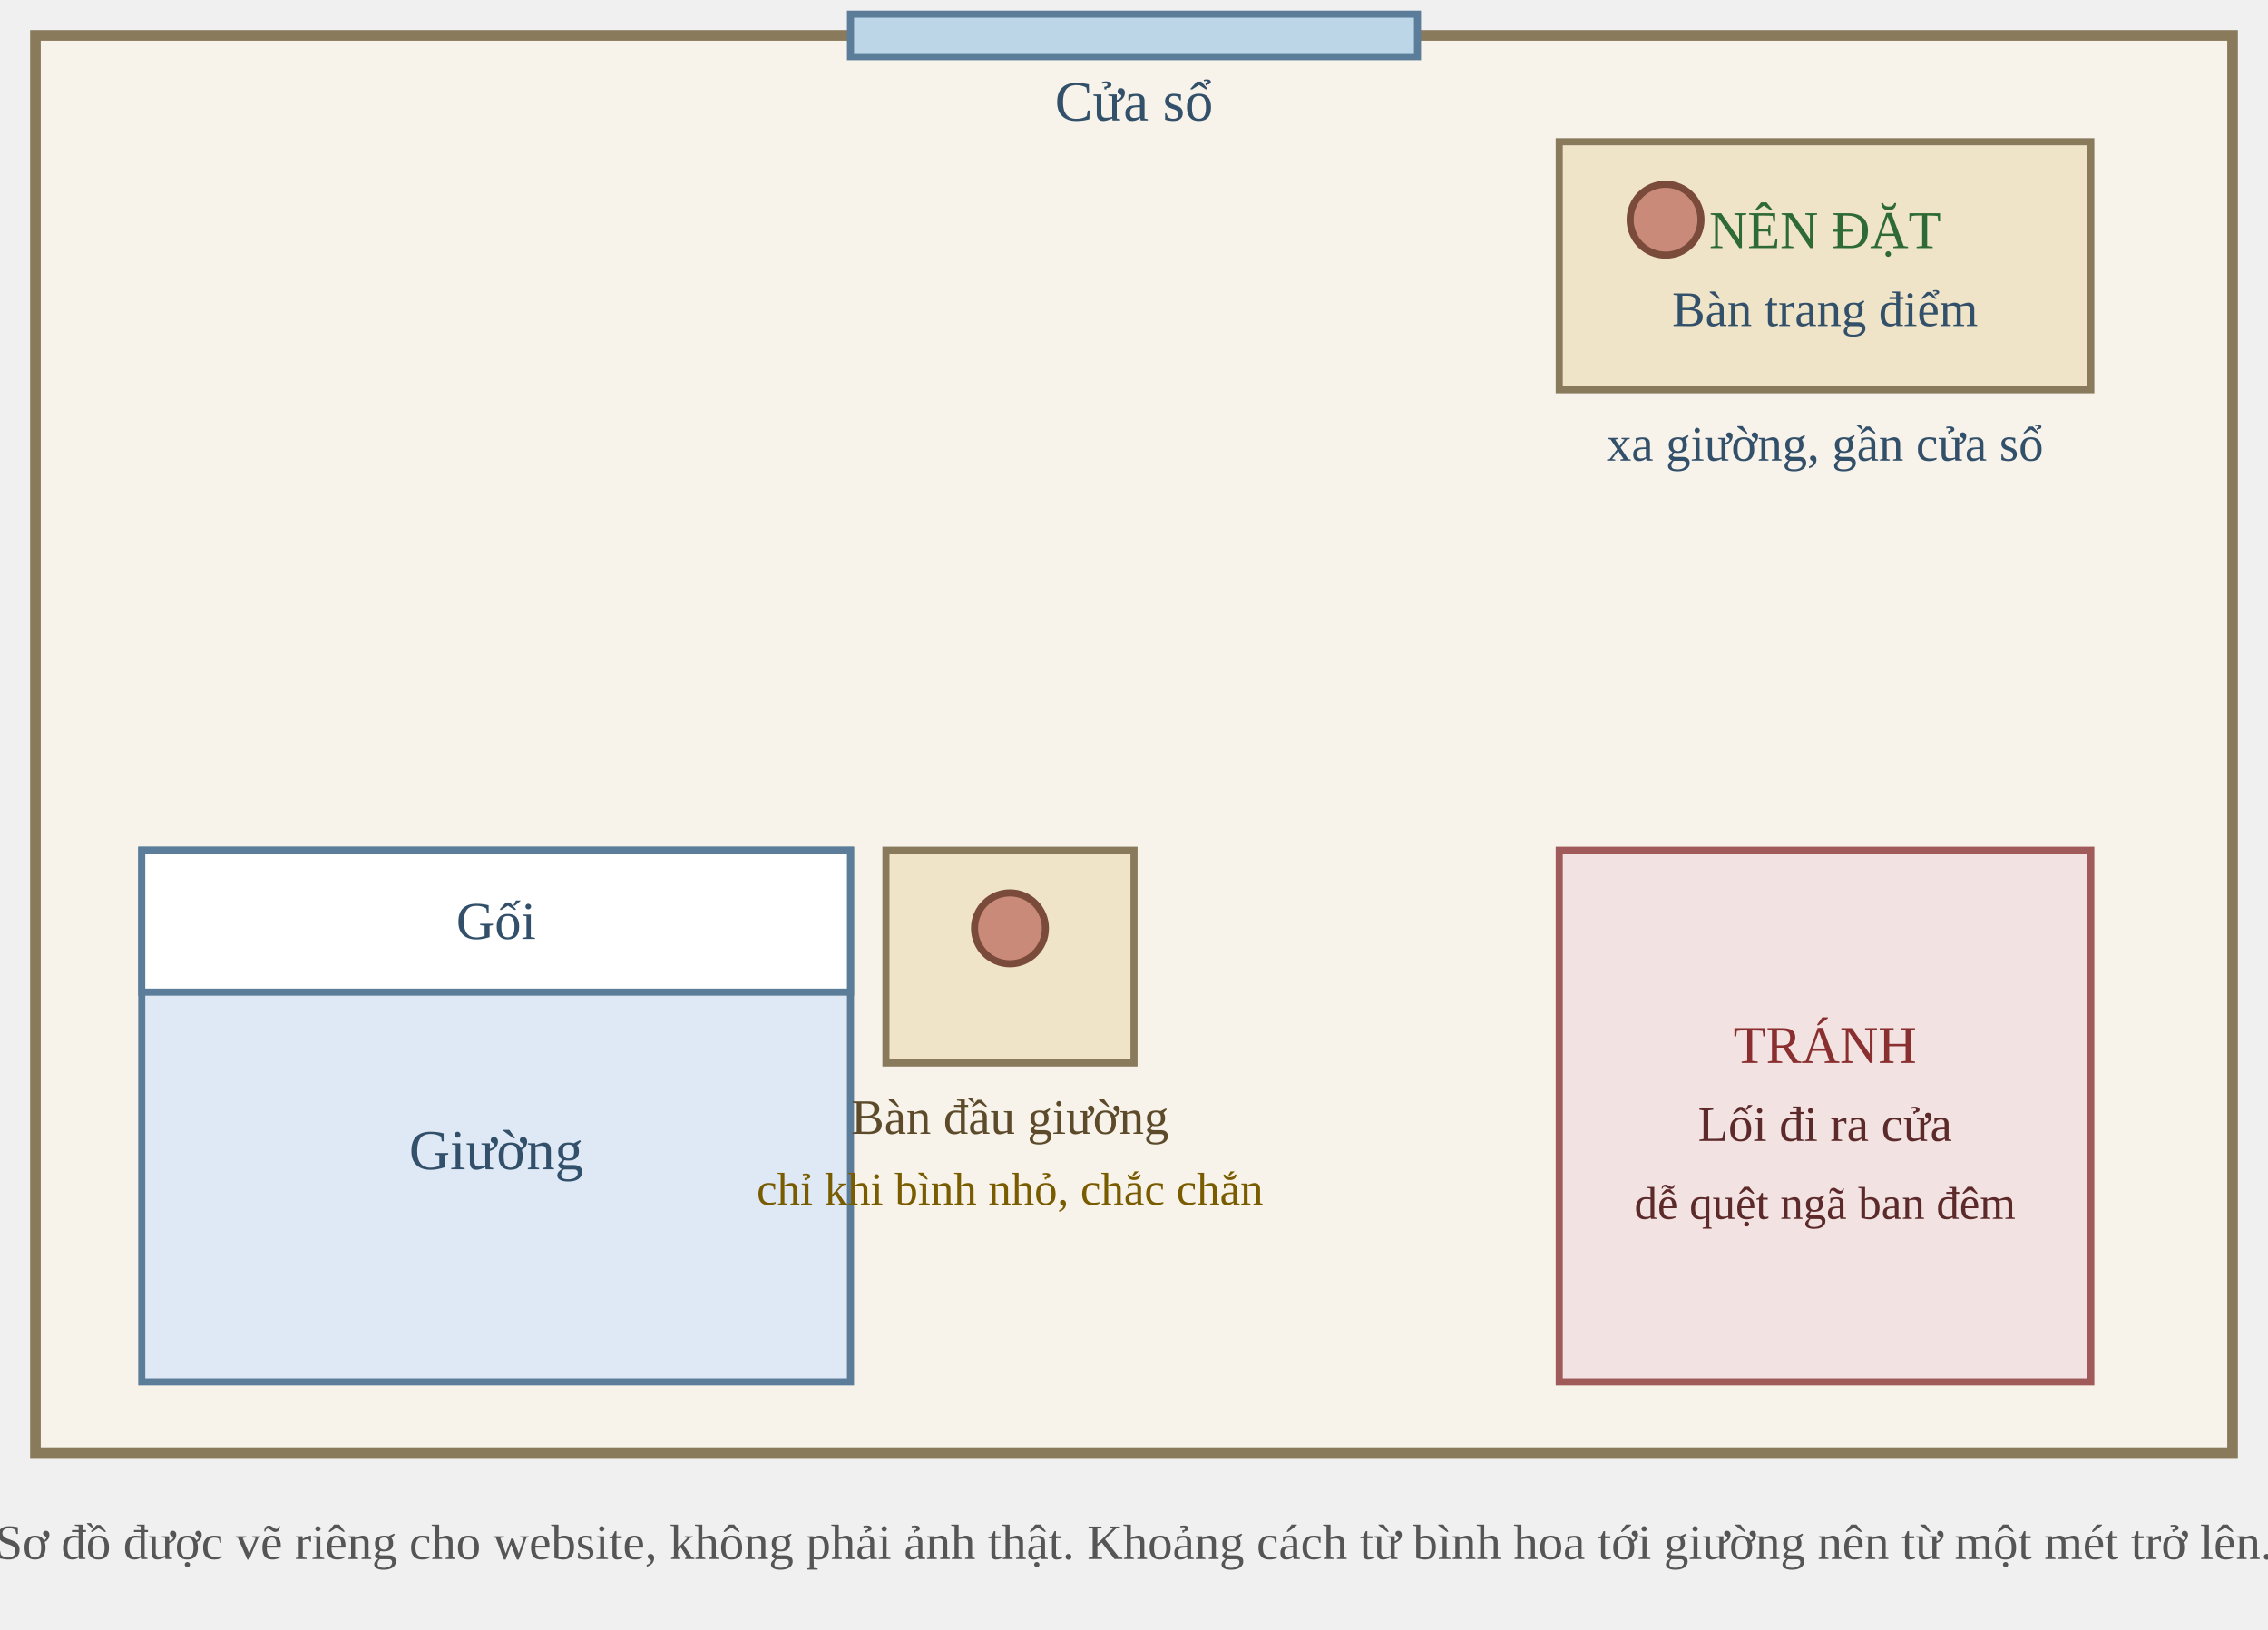
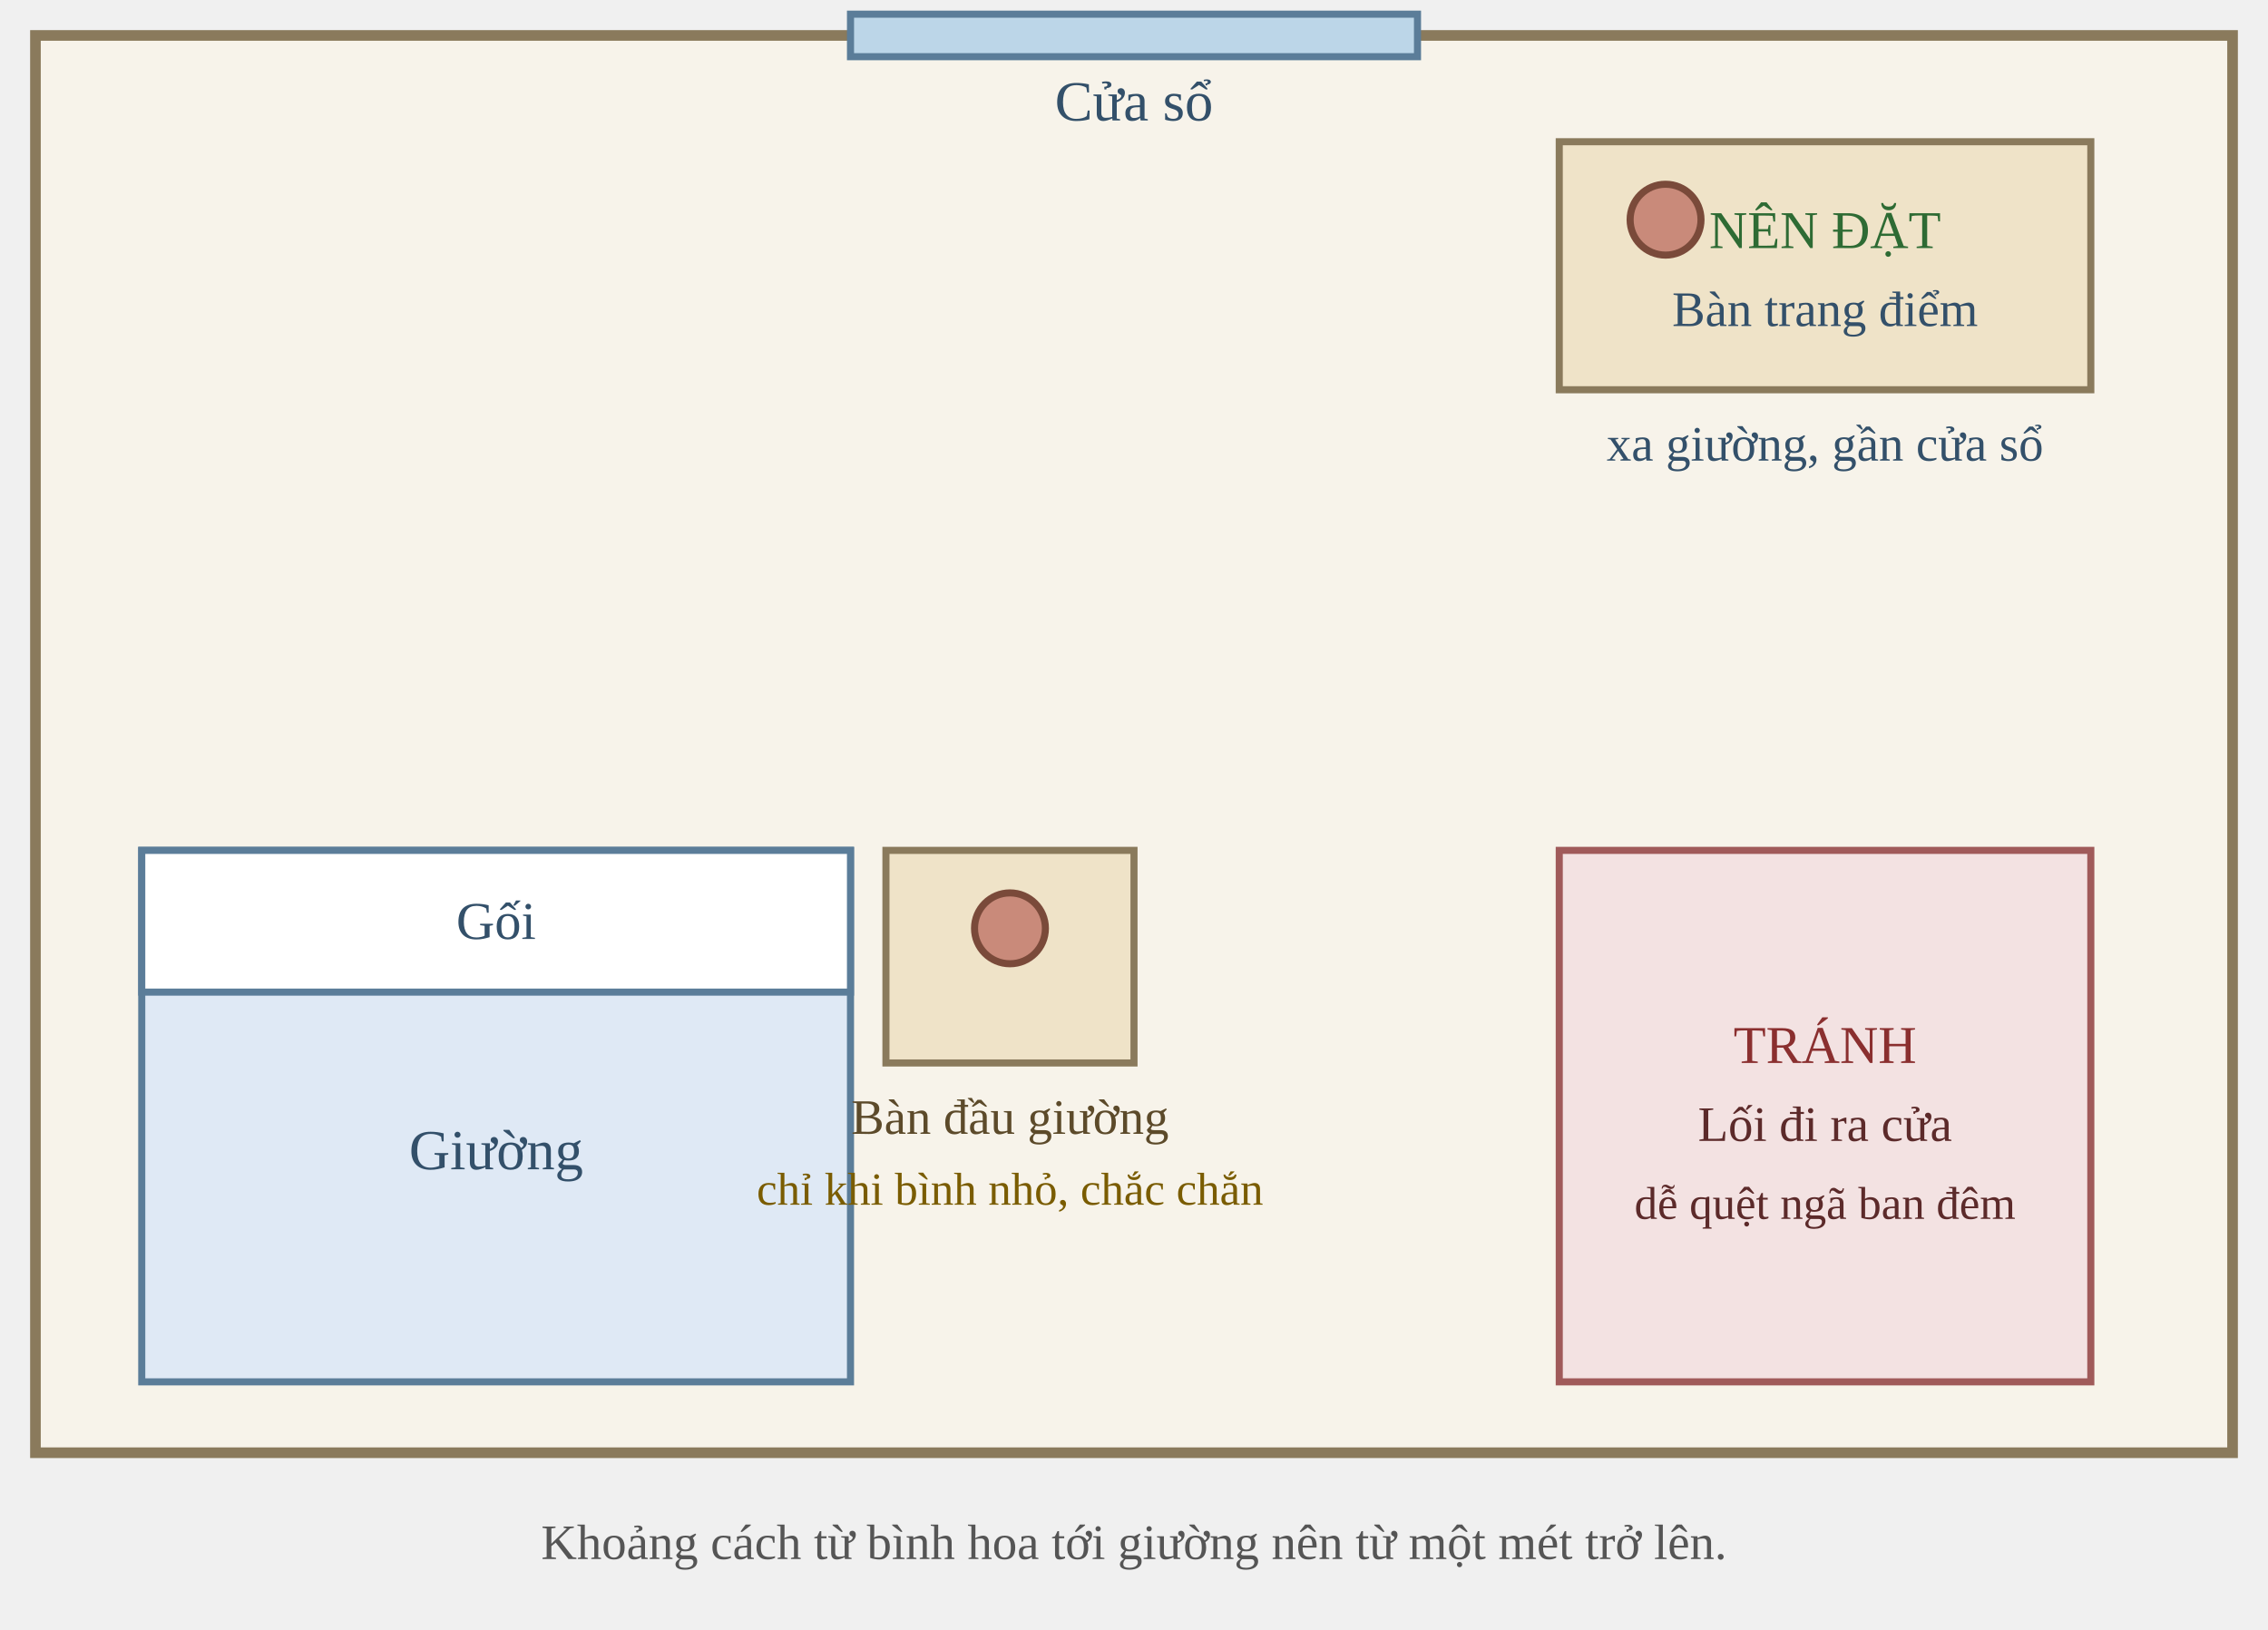
<svg xmlns="http://www.w3.org/2000/svg" width="640" height="460" viewBox="0 0 640 460" role="img">
  <rect x="10" y="10" width="620" height="400" fill="#f7f3ea" stroke="#8a7a5c" stroke-width="3" />
  <rect x="240" y="4" width="160" height="12" fill="#bcd6e8" stroke="#5b7d99" stroke-width="2" />
  <text x="320" y="34" text-anchor="middle" font-size="16" fill="#33506a">Cửa sổ</text>
  <rect x="40" y="240" width="200" height="150" fill="#dfe9f5" stroke="#5b7d99" stroke-width="2" />
  <rect x="40" y="240" width="200" height="40" fill="#ffffff" stroke="#5b7d99" stroke-width="2" />
  <text x="140" y="265" text-anchor="middle" font-size="15" fill="#33506a">Gối</text>
  <text x="140" y="330" text-anchor="middle" font-size="16" fill="#33506a">Giường</text>
  <rect x="250" y="240" width="70" height="60" fill="#efe3c8" stroke="#8a7a5c" stroke-width="2" />
  <circle cx="285" cy="262" r="10" fill="#c98a7a" stroke="#7a4a3a" stroke-width="2" />
  <text x="285" y="320" text-anchor="middle" font-size="14" fill="#5c4a2a">Bàn đầu giường</text>
  <text x="285" y="340" text-anchor="middle" font-size="13" fill="#7a5c00">chỉ khi bình nhỏ, chắc chắn</text>
  <rect x="440" y="40" width="150" height="70" fill="#efe3c8" stroke="#8a7a5c" stroke-width="2" />
  <circle cx="470" cy="62" r="10" fill="#c98a7a" stroke="#7a4a3a" stroke-width="2" />
  <text x="515" y="70" text-anchor="middle" font-size="15" fill="#2e6b34">NÊN ĐẶT</text>
  <text x="515" y="92" text-anchor="middle" font-size="14" fill="#33506a">Bàn trang điểm</text>
  <text x="515" y="130" text-anchor="middle" font-size="14" fill="#33506a">xa giường, gần cửa sổ</text>
  <rect x="440" y="240" width="150" height="150" fill="#f3e2e2" stroke="#a05a5a" stroke-width="2" />
  <text x="515" y="300" text-anchor="middle" font-size="15" fill="#8a2f2f">TRÁNH</text>
  <text x="515" y="322" text-anchor="middle" font-size="14" fill="#5c2a2a">Lối đi ra cửa</text>
  <text x="515" y="344" text-anchor="middle" font-size="13" fill="#5c2a2a">dễ quệt ngã ban đêm</text>
-   <text x="320" y="440" text-anchor="middle" font-size="14" fill="#555555">Sơ đồ được vẽ riêng cho website, không phải ảnh thật. Khoảng cách từ bình hoa tới giường nên từ một mét trở lên.</text>
+   <text x="320" y="440" text-anchor="middle" font-size="14" fill="#555555">Khoảng cách từ bình hoa tới giường nên từ một mét trở lên.</text>
</svg>
